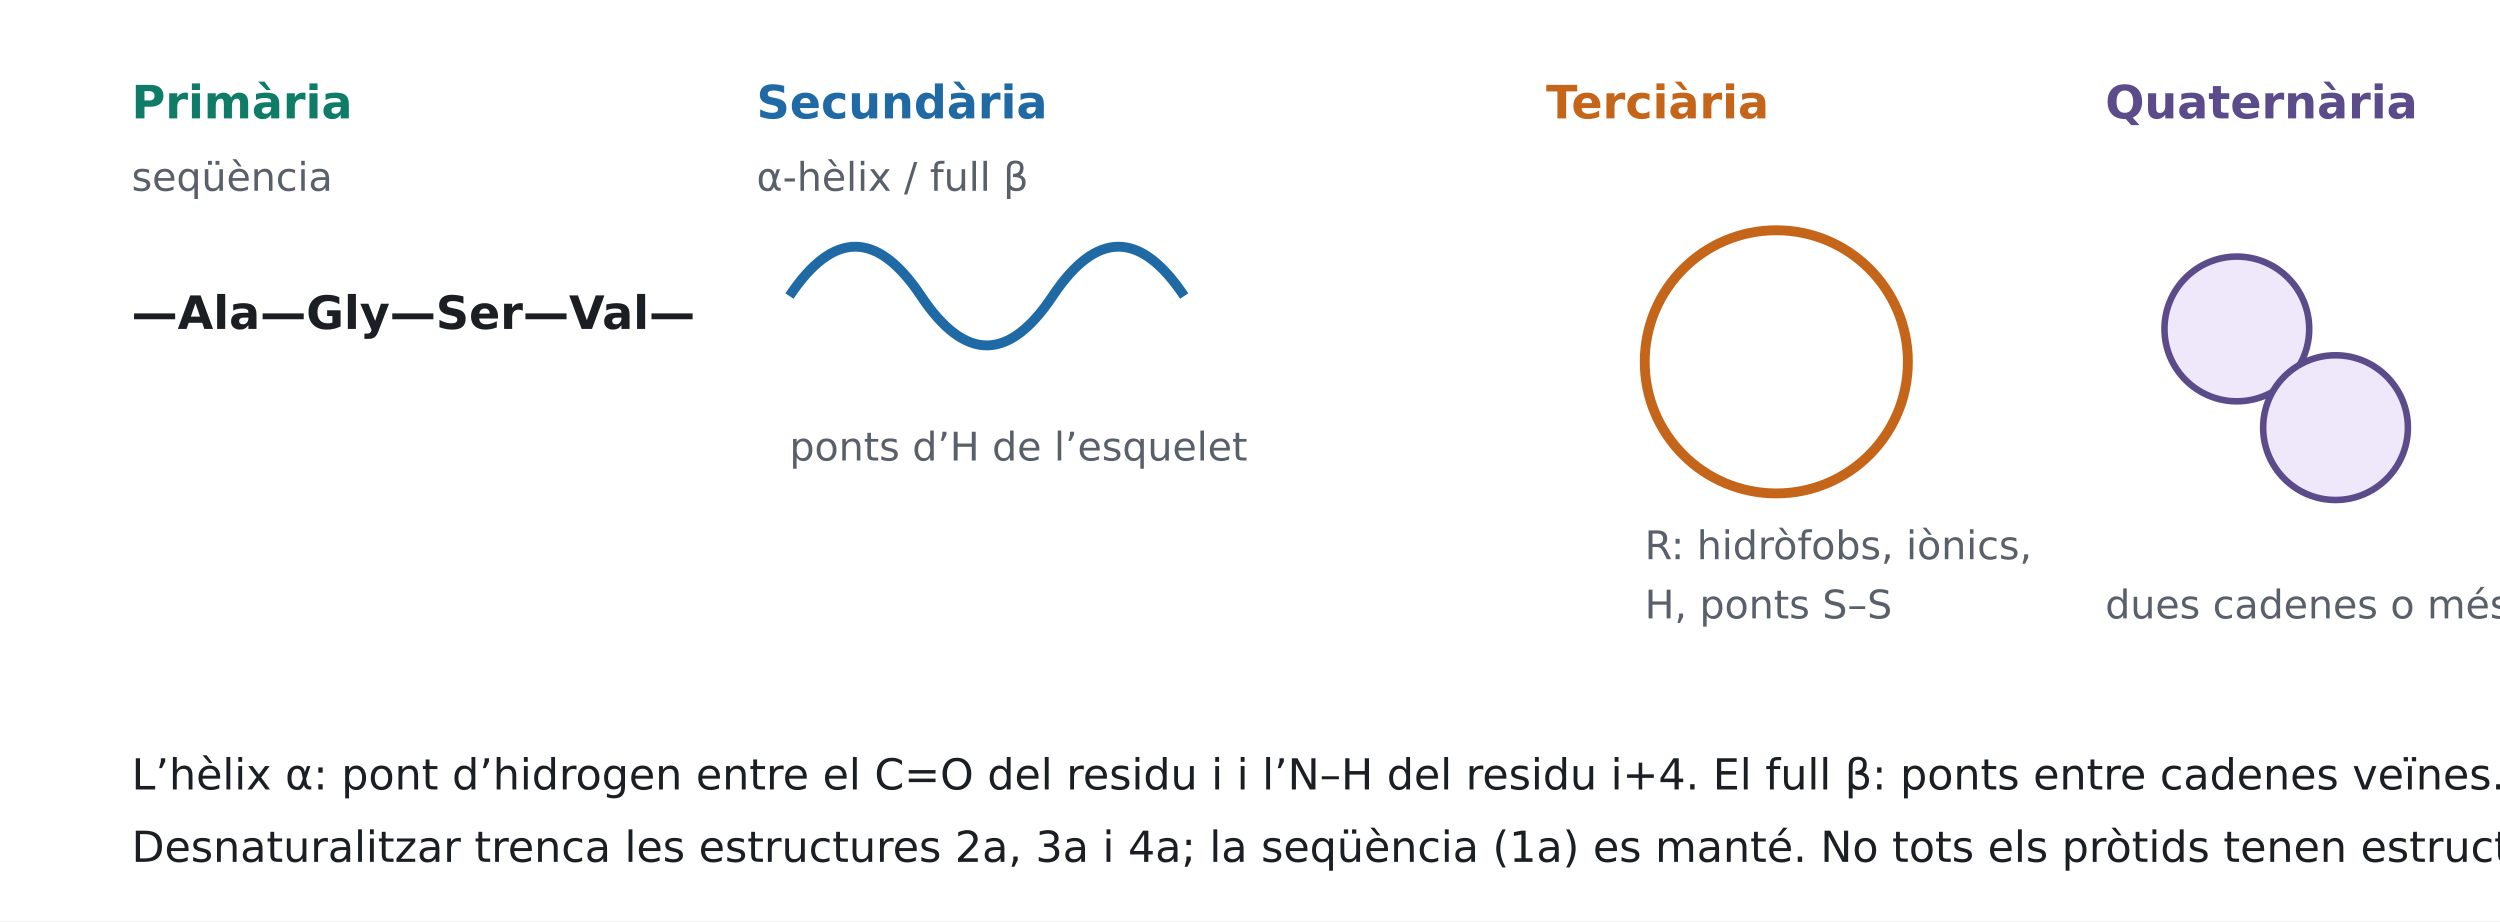
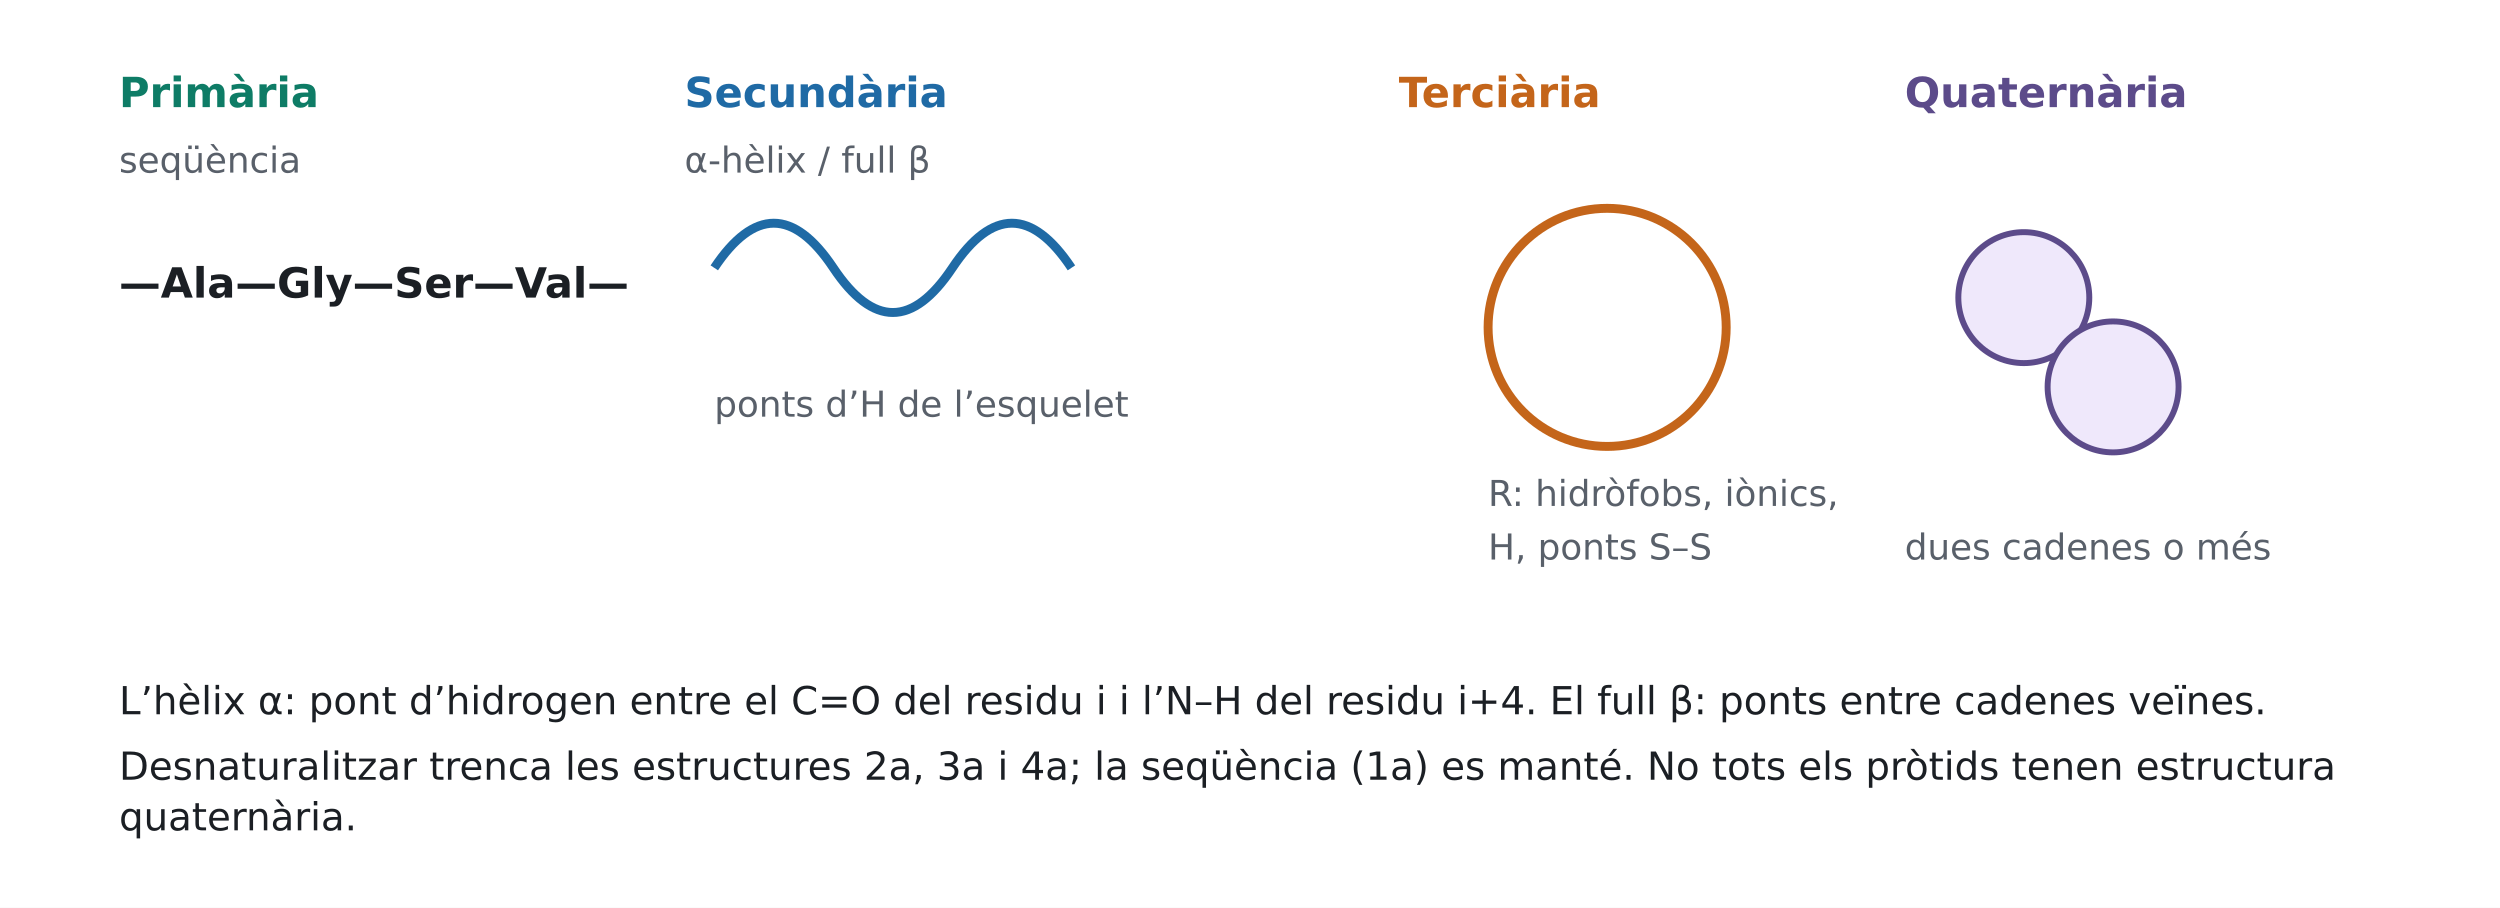
- <svg xmlns="http://www.w3.org/2000/svg" viewBox="0 0 760 280" font-family="DejaVu Sans, Liberation Sans, Arial, sans-serif">
-   <rect width="760" height="280" fill="#fff" />
+ <svg xmlns="http://www.w3.org/2000/svg" viewBox="0 0 840 305" font-family="DejaVu Sans, Liberation Sans, Arial, sans-serif">
+   <rect width="840" height="305" fill="#fff" />
  <defs>
    <marker id="ah" markerWidth="8" markerHeight="8" refX="7" refY="3" orient="auto">
      <path d="M0,0 L8,3 L0,6 Z" fill="#1b1f24" />
    </marker>
    <marker id="ahg" markerWidth="8" markerHeight="8" refX="7" refY="3" orient="auto">
      <path d="M0,0 L8,3 L0,6 Z" fill="#0E7C66" />
    </marker>
    <marker id="ahr" markerWidth="8" markerHeight="8" refX="7" refY="3" orient="auto">
      <path d="M0,0 L8,3 L0,6 Z" fill="#B23A52" />
    </marker>
    <marker id="ahb" markerWidth="8" markerHeight="8" refX="7" refY="3" orient="auto">
      <path d="M0,0 L8,3 L0,6 Z" fill="#1F6AA5" />
    </marker>
  </defs>
  <text x="40" y="36" font-size="14" text-anchor="start" fill="#0E7C66" font-weight="700" font-style="normal">Primària</text>
  <text x="40" y="58" font-size="12" text-anchor="start" fill="#59606a" font-weight="400" font-style="normal">seqüència</text>
  <text x="40" y="100" font-size="14" text-anchor="start" fill="#1b1f24" font-weight="700" font-style="normal">—Ala—Gly—Ser—Val—</text>
  <text x="230" y="36" font-size="14" text-anchor="start" fill="#1F6AA5" font-weight="700" font-style="normal">Secundària</text>
  <text x="230" y="58" font-size="12" text-anchor="start" fill="#59606a" font-weight="400" font-style="normal">α-hèlix / full β</text>
  <path d="M240 90 q20 -30 40 0 t40 0 t40 0" fill="none" stroke="#1F6AA5" stroke-width="3" />
  <text x="240" y="140" font-size="12" text-anchor="start" fill="#59606a" font-weight="400" font-style="normal">ponts d’H de l’esquelet</text>
  <text x="470" y="36" font-size="14" text-anchor="start" fill="#C4651A" font-weight="700" font-style="normal">Terciària</text>
  <circle cx="540" cy="110" r="40" fill="none" stroke="#C4651A" stroke-width="3" />
  <text x="500" y="170" font-size="12" text-anchor="start" fill="#59606a" font-weight="400" font-style="normal">R: hidròfobs, iònics,</text>
  <text x="500" y="188" font-size="12" text-anchor="start" fill="#59606a" font-weight="400" font-style="normal">H, ponts S–S</text>
  <text x="640" y="36" font-size="14" text-anchor="start" fill="#5C4B8A" font-weight="700" font-style="normal">Quaternària</text>
  <circle cx="680" cy="100" r="22" fill="#efe8fb" stroke="#5C4B8A" stroke-width="2" />
  <circle cx="710" cy="130" r="22" fill="#efe8fb" stroke="#5C4B8A" stroke-width="2" />
  <text x="640" y="188" font-size="12" text-anchor="start" fill="#59606a" font-weight="400" font-style="normal">dues cadenes o més</text>
  <text x="40" y="240" font-size="13" text-anchor="start" fill="#1b1f24" font-weight="400" font-style="normal">L’hèlix α: pont d’hidrogen entre el C=O del residu i i l’N–H del residu i+4. El full β: ponts entre cadenes veïnes.</text>
-   <text x="40" y="262" font-size="13" text-anchor="start" fill="#1b1f24" font-weight="400" font-style="normal">Desnaturalitzar trenca les estructures 2a, 3a i 4a; la seqüència (1a) es manté. No tots els pròtids tenen estructura quaternària.</text>
+   <text x="40" y="262.0" font-size="13" text-anchor="start" fill="#1b1f24" font-weight="400" font-style="normal">Desnaturalitzar trenca les estructures 2a, 3a i 4a; la seqüència (1a) es manté. No tots els pròtids tenen estructura</text>
+   <text x="40" y="279.0" font-size="13" text-anchor="start" fill="#1b1f24" font-weight="400" font-style="normal">quaternària.</text>
</svg>
